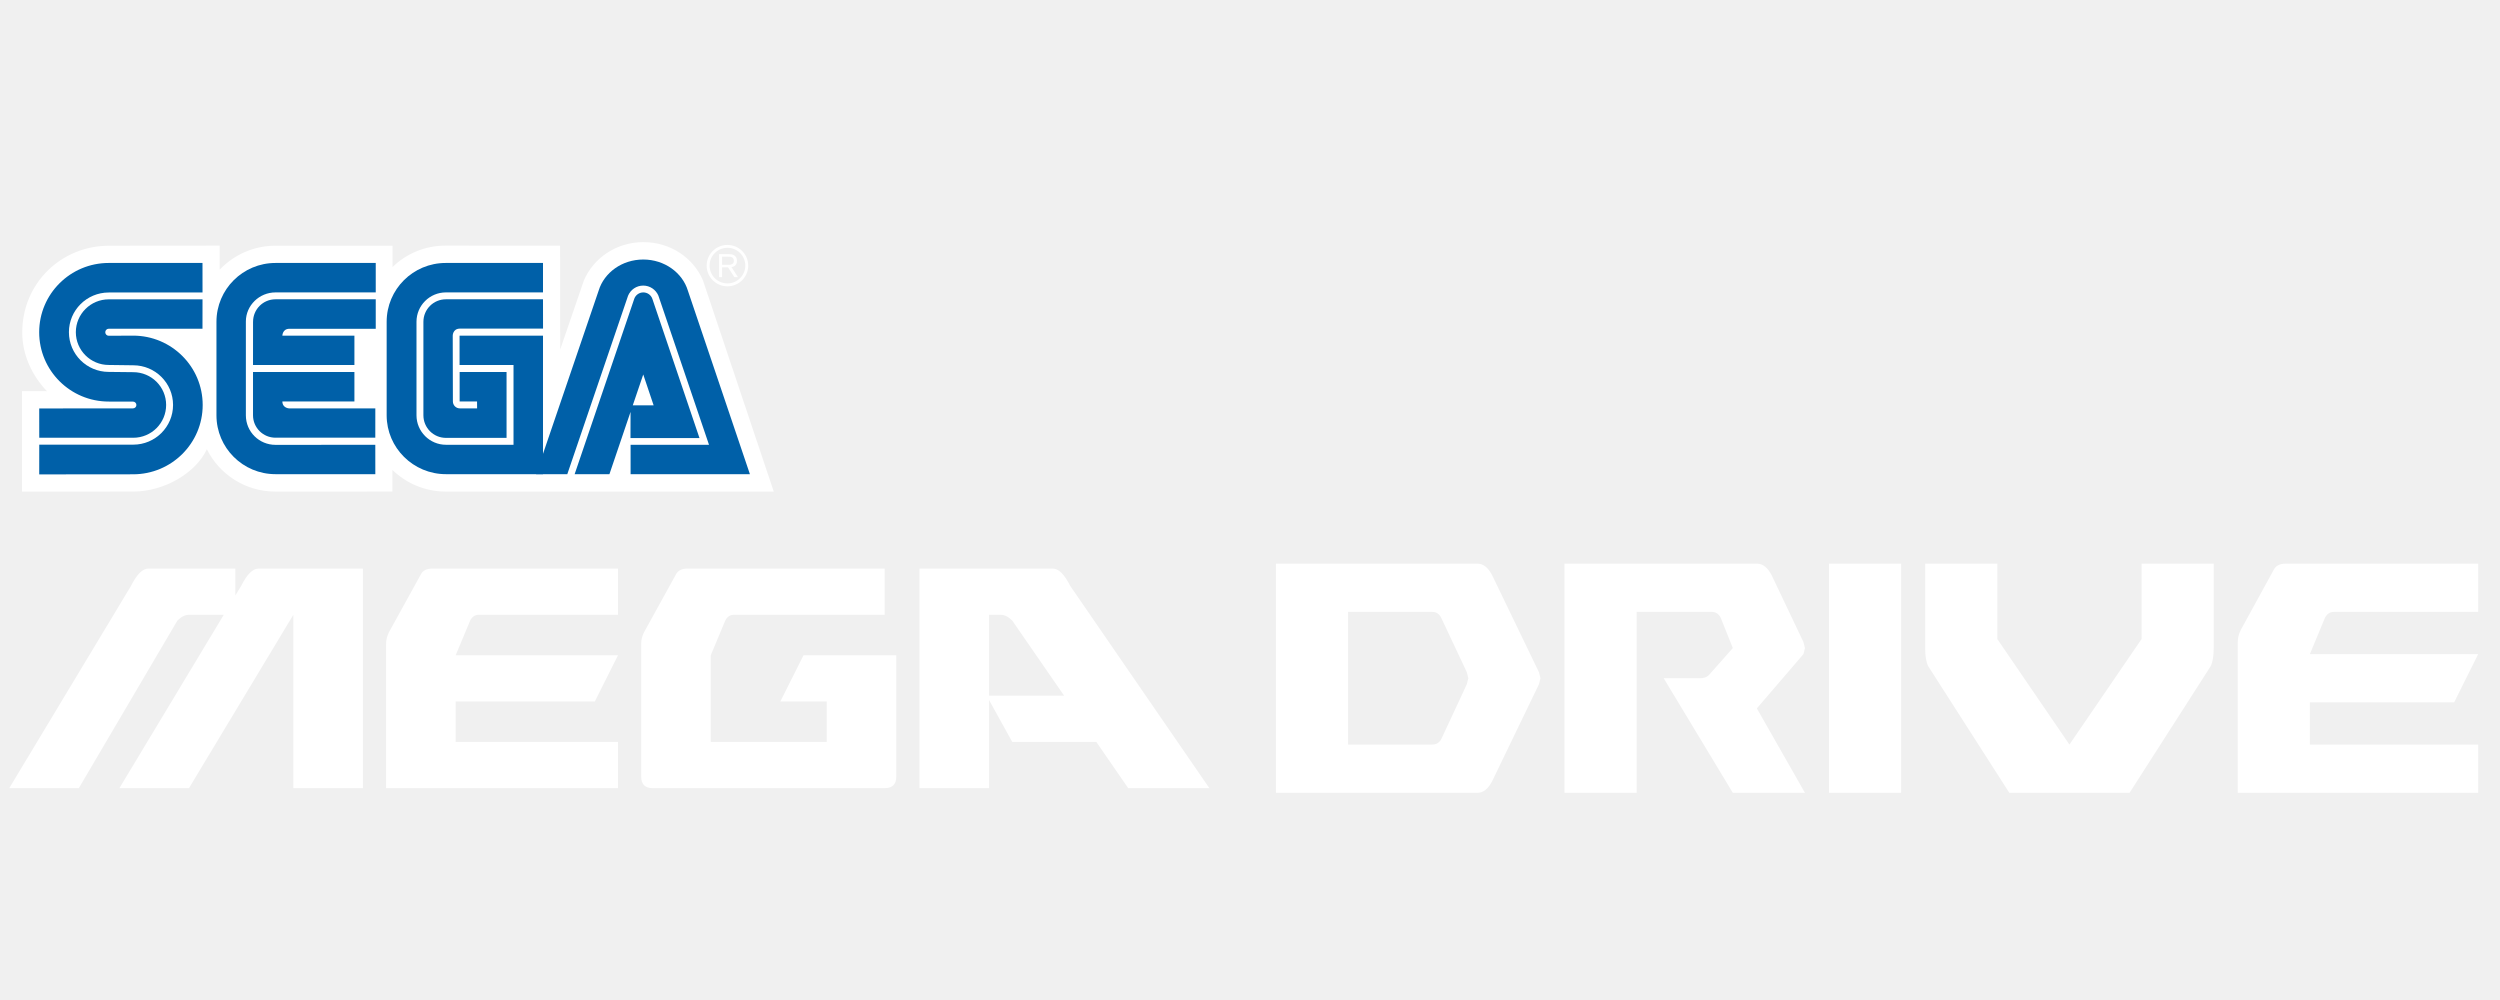
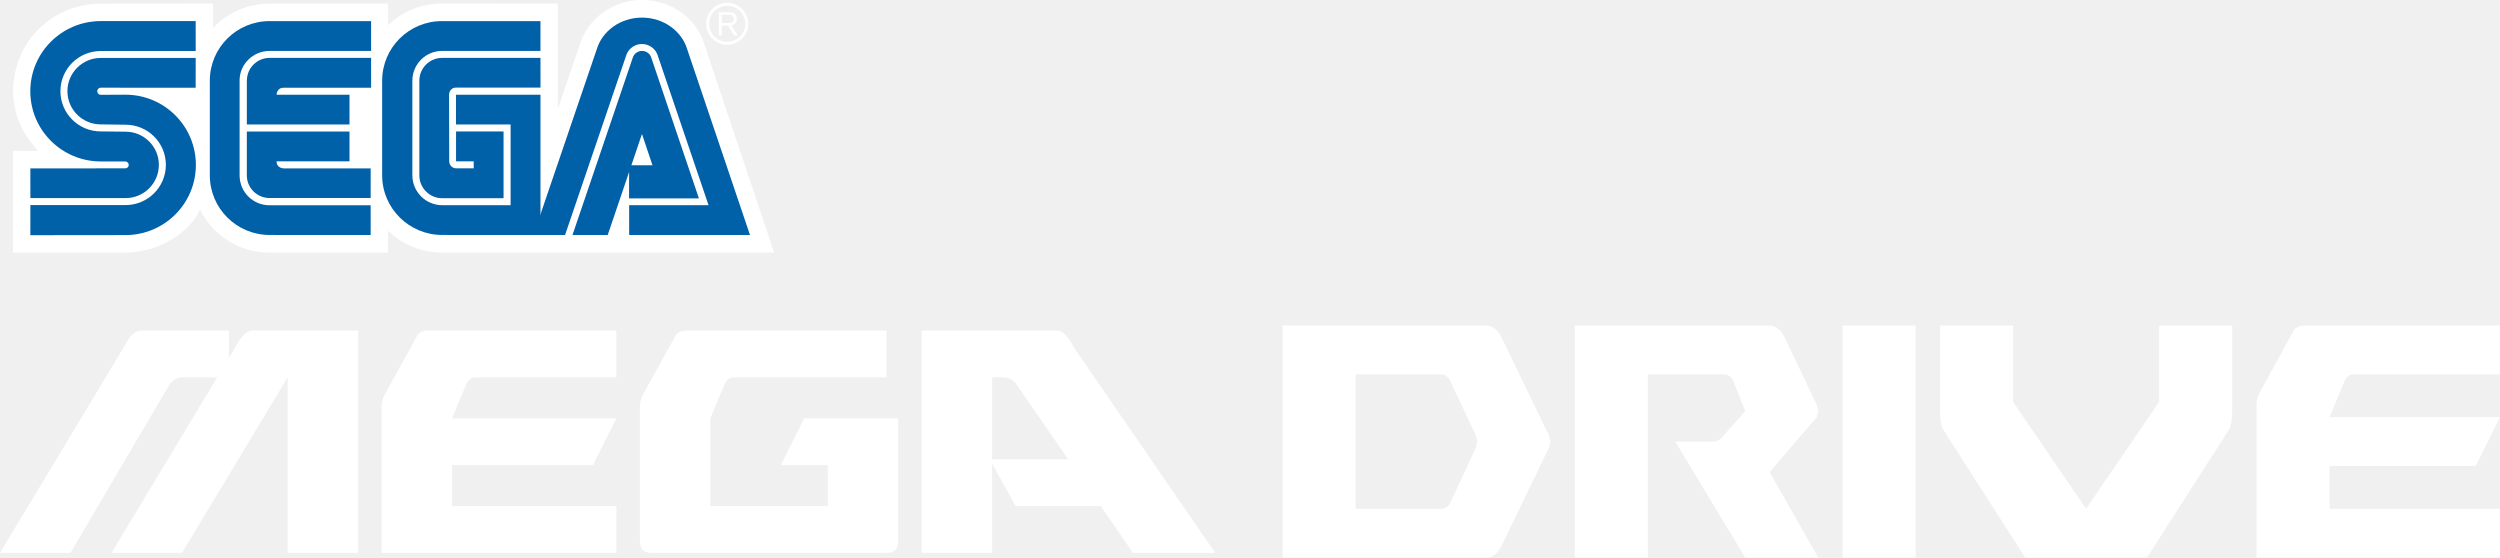
- <svg xmlns="http://www.w3.org/2000/svg" width="500" height="200" viewBox="0 0 500 200" version="1.1" id="svg78">
+ <svg xmlns="http://www.w3.org/2000/svg" width="493.79" height="110.14" viewBox="0 0 493.79 110.14" version="1.1" id="svg78">
  <defs id="defs82" />
-   <g style="fill:none;fill-rule:nonzero;stroke:none;stroke-width:1" id="SEGA_logo" transform="matrix(1.087606,0,0,1.087606,4.402968,48.42476)">
+   <g style="fill:none;fill-rule:nonzero;stroke:none;stroke-width:1" id="SEGA_logo" transform="matrix(1.087606,0,0,1.087606,2.552993,6.1177826e-7)">
    <path d="m 68.11,41.884 c 2.538,2.465 5.999,3.989 9.816,3.989 l 60.314,0.007 L 125.214,7.019 C 123.435,2.891 119.261,-5.6249995e-7 114.248,-5.6249995e-7 109.256,-5.6249995e-7 105.019,2.986 103.306,7.097 L 98.964,19.755 98.947,0.654 77.884,0.643 c -3.807,0 -7.229,1.486 -9.75,3.943 l 0.007,-3.926 H 46.576 c -4.017,0 -7.67,1.713 -10.225,4.405 V 0.643 L 16.025,0.661 C 7.25,0.653 0.053,7.512 0.042,16.581 c 0,4.198 1.835,8.006 4.541,10.827 L 0,27.401 v 18.472 l 20.479,-0.004 c 5.754,-0.007 11.456,-3.479 13.438,-7.638 l 0.059,-0.171 c 2.29,4.625 7.068,7.813 12.599,7.813 l 21.535,-0.004 v -3.985" id="Path" style="fill:#ffffff" />
    <path d="M 3.164,42.712 20.433,42.694 c 7.065,0 12.791,-5.708 12.791,-12.742 0,-7.047 -5.726,-12.756 -12.791,-12.756 l -4.485,0.024 c -0.353,0 -0.64,-0.29 -0.64,-0.647 0,-0.357 0.287,-0.647 0.64,-0.647 l 17.238,0.004 0.007,-5.408 H 15.945 c -3.335,0 -6.048,2.709 -6.048,6.037 0,3.332 2.713,6.03 6.048,6.03 l 4.506,0.059 c 4.048,0 7.324,3.265 7.324,7.293 0,4.031 -3.275,7.303 -7.324,7.303 H 3.171 l -0.007,5.467" id="path5" style="fill:#0060a8" />
    <path d="M 3.171,35.976 H 20.451 c 3.345,0 6.051,-2.698 6.051,-6.034 0,-3.332 -2.706,-6.027 -6.051,-6.027 l -4.506,-0.049 c -4.041,0 -7.32,-3.268 -7.32,-7.306 0,-4.027 3.279,-7.296 7.32,-7.296 l 17.249,-0.004 -0.007,-5.429 H 15.948 c -7.058,0 -12.791,5.702 -12.791,12.743 0,7.041 5.733,12.746 12.791,12.746 l 4.461,0.007 c 0.339,0 0.626,0.276 0.626,0.626 0,0.343 -0.287,0.619 -0.626,0.619 l -17.245,0.014 0.007,5.39" id="path7" style="fill:#0060a8" />
    <path d="m 46.614,37.28 c -2.996,0 -5.45,-2.388 -5.45,-5.437 V 14.592 c 0,-2.933 2.454,-5.345 5.45,-5.345 l 18.433,0.003 V 3.832 H 46.614 c -5.999,0 -10.858,4.842 -10.858,10.82 v 17.192 c 0,5.978 4.859,10.827 10.858,10.827 l 18.356,0.007 -0.004,-5.405 -18.353,0.006" id="path9" style="fill:#0060a8" />
    <path d="m 42.485,14.651 c 0,-2.286 1.839,-4.139 4.129,-4.139 h 18.433 v 5.425 H 49.166 c -1.272,0 -1.29,1.262 -1.29,1.262 h 13.249 v 5.401 H 42.478 l 0.006,-7.95" id="path11" style="fill:#0060a8" />
    <path d="m 46.614,35.965 c -2.283,0 -4.136,-1.842 -4.136,-4.122 v -7.957 h 18.647 v 5.412 H 47.875 c 0.018,1.272 1.29,1.279 1.29,1.279 h 15.805 l -0.004,5.38 -18.352,0.007" id="path13" style="fill:#0060a8" />
    <path d="m 77.965,37.266 c -2.986,0 -5.425,-2.433 -5.425,-5.423 V 14.651 c 0,-2.992 2.422,-5.405 5.411,-5.405 H 95.804 V 3.832 H 77.909 c -5.996,0 -10.855,4.842 -10.855,10.82 v 17.192 c 0,5.978 4.901,10.827 10.897,10.827 l 17.854,0.007 V 17.2 H 80.461 v 5.401 h 9.921 V 37.266 H 77.965" id="path15" style="fill:#0060a8" />
    <path d="m 73.811,31.843 c 0,2.291 1.853,4.154 4.139,4.154 h 11.152 V 23.88 h -8.628 v 5.419 h 3.202 l 0.01,1.272 H 80.499 c -0.696,0 -1.265,-0.576 -1.265,-1.272 l -0.029,-12.103 c 0,0 -0.004,-1.258 1.28,-1.29 h 15.326 l -0.007,-5.398 -17.854,0.004 c -2.286,0 -4.139,1.853 -4.139,4.139 v 17.192" id="path17" style="fill:#0060a8" />
    <path d="m 112.58,10.432 c 0.241,-0.688 0.894,-1.185 1.667,-1.185 0.773,0 1.434,0.496 1.668,1.185 l 8.667,25.603 h -12.69 l 0.014,-6.023 h 4.241 l -1.909,-5.674 -6.219,18.335 h -6.397 l 10.96,-32.242" id="path19" style="fill:#0060a8" />
    <path d="m 126.329,37.266 h -14.417 v 5.407 h 21.94 L 122.442,8.914 c -1,-3.293 -4.296,-5.715 -8.198,-5.715 -3.908,0 -7.194,2.412 -8.201,5.702 L 94.528,42.674 h 5.744 L 111.451,9.845 c 0.454,-1.087 1.524,-1.853 2.783,-1.853 1.252,0 2.328,0.766 2.786,1.846 l 9.309,27.428" id="path21" style="fill:#0060a8" />
    <path d="m 129.717,8.128 c 1.021,0 1.982,-0.399 2.703,-1.115 0.72,-0.723 1.122,-1.678 1.122,-2.698 0,-1.014 -0.402,-1.965 -1.122,-2.688 -0.72,-0.713 -1.681,-1.111 -2.703,-1.111 -2.101,0 -3.817,1.703 -3.817,3.8 0,1.021 0.399,1.975 1.125,2.698 0.717,0.716 1.675,1.115 2.692,1.115 m -3.279,-3.814 c 0,-0.87 0.335,-1.695 0.961,-2.314 0.623,-0.619 1.447,-0.954 2.318,-0.954 0.881,0 1.706,0.336 2.328,0.954 0.619,0.619 0.962,1.444 0.962,2.314 0,1.807 -1.475,3.275 -3.29,3.275 -0.871,0 -1.696,-0.339 -2.318,-0.958 -0.626,-0.618 -0.961,-1.44 -0.961,-2.317 z" id="Shape" style="fill:#ffffff" />
    <path d="m 128.738,4.636 v 1.797 h -0.552 V 2.21 h 1.569 c 0.591,0.007 0.937,0.007 1.266,0.255 0.318,0.235 0.451,0.588 0.451,0.979 0,0.986 -0.804,1.115 -1.007,1.157 l 1.189,1.832 h -0.668 l -1.157,-1.797 h -1.091 m 0,-0.465 h 1.122 c 0.179,0 0.347,0 0.514,-0.042 0.392,-0.094 0.531,-0.374 0.531,-0.682 0,-0.112 -0.011,-0.395 -0.252,-0.591 -0.221,-0.185 -0.5,-0.178 -0.825,-0.178 h -1.091 z" id="path24" style="fill:#ffffff" />
  </g>
-   <path style="fill:#ffffff;fill-rule:nonzero;stroke:none;stroke-width:1.088" id="text8337" d="m 1.85,157.63 24.35,-40.449 c 1.16,-2.311 2.319,-3.467 3.479,-3.467 h 17.393 v 5.374 l 1.16,-1.907 c 1.159,-2.311 2.319,-3.467 3.479,-3.467 h 20.871 v 43.916 H 58.667 V 122.959 L 37.795,157.63 H 23.881 l 20.872,-34.67 h -6.957 c -0.773,4e-5 -1.546,0.385 -2.319,1.156 L 15.764,157.63 Z M 91.134,140.295 v 8.09 h 32.467 v 9.245 H 77.219 v -28.892 c 0,-0.77 0.193,-1.541 0.58,-2.311 l 6.377,-11.557 c 0.386,-0.77 1.16,-1.156 2.319,-1.156 h 37.105 v 9.245 H 95.772 c -0.773,4e-5 -1.353,0.385 -1.739,1.156 l -2.899,6.934 h 32.467 l -4.638,9.245 z m 51.019,8.09 h 23.191 v -8.09 h -9.276 l 4.638,-9.245 h 18.552 v 24.269 c 0,1.541 -0.773,2.311 -2.319,2.311 h -46.381 c -1.546,0 -2.319,-0.77 -2.319,-2.311 v -26.581 c 0,-0.77 0.193,-1.541 0.58,-2.311 l 6.377,-11.557 c 0.387,-0.77 1.16,-1.156 2.319,-1.156 h 39.424 v 9.245 h -30.148 c -0.773,4e-5 -1.353,0.385 -1.739,1.156 l -2.899,6.934 z m 99.719,9.245 h -16.233 l -6.377,-9.245 h -16.813 l -4.638,-8.379 v 17.624 h -13.914 v -43.916 h 26.669 c 1.16,0 2.319,1.156 3.479,3.467 z M 212.826,139.139 202.448,124.115 c -0.773,-0.77 -1.546,-1.156 -2.319,-1.156 h -2.319 v 16.179 z" />
-   <path style="fill:#ffffff;fill-rule:nonzero;stroke:none;stroke-width:1.088" id="text8339" d="m 269.619,148.915 h 16.831 c 0.801,0 1.403,-0.362 1.803,-1.086 l 5.109,-10.977 0.301,-1.206 -0.301,-1.206 -5.109,-10.856 c -0.401,-0.804 -1.002,-1.206 -1.803,-1.206 h -16.831 z m -14.427,-36.187 h 40.275 c 1.202,0 2.204,0.804 3.006,2.412 l 9.317,19.3 0.301,1.206 -0.301,1.206 -9.317,19.3 c -0.802,1.608 -1.803,2.412 -3.006,2.412 h -40.275 z m 57.707,0 h 38.472 c 1.202,0 2.204,0.804 3.006,2.412 l 6.312,13.269 0.301,1.206 -0.301,1.206 -9.317,10.856 9.618,16.887 h -14.427 l -13.826,-22.919 h 7.213 c 0.801,2e-5 1.403,-0.201 1.803,-0.603 l 4.809,-5.428 -2.404,-6.031 c -0.401,-0.804 -1.002,-1.206 -1.803,-1.206 h -15.028 v 36.187 h -14.427 z m 67.325,45.837 h -14.427 v -45.837 h 14.427 z m 19.236,-30.759 14.427,21.109 14.427,-21.109 v -15.078 h 14.427 v 16.887 c 0,1.608 -0.2,2.815 -0.601,3.619 l -16.23,25.331 h -24.045 l -16.23,-25.331 c -0.401,-0.804 -0.601,-2.01 -0.601,-3.619 V 112.728 H 399.461 Z m 62.516,12.666 v 8.444 h 33.663 v 9.65 h -48.09 v -30.156 c 0,-0.804 0.2,-1.608 0.601,-2.413 l 6.612,-12.062 c 0.401,-0.804 1.202,-1.206 2.404,-1.206 h 38.472 v 9.65 h -28.854 c -0.802,4e-5 -1.403,0.402 -1.803,1.206 l -3.006,7.237 h 33.663 l -4.809,9.65 z" />
+   <path style="fill:#ffffff;fill-rule:nonzero;stroke:none;stroke-width:1.088" id="text8337" d="m 0,109.205 24.35,-40.449 c 1.16,-2.311 2.319,-3.467 3.479,-3.467 h 17.393 v 5.374 l 1.16,-1.907 c 1.159,-2.311 2.319,-3.467 3.479,-3.467 h 20.871 v 43.916 H 56.817 V 74.535 L 35.945,109.205 H 22.031 L 42.903,74.535 h -6.957 c -0.773,4e-5 -1.546,0.385 -2.319,1.156 L 13.914,109.205 Z M 89.284,91.87 v 8.09 h 32.467 v 9.245 H 75.369 V 80.313 c 0,-0.77 0.193,-1.541 0.58,-2.311 l 6.377,-11.557 c 0.386,-0.77 1.16,-1.156 2.319,-1.156 h 37.105 v 9.245 H 93.922 c -0.773,4e-5 -1.353,0.385 -1.739,1.156 l -2.899,6.934 h 32.467 l -4.638,9.245 z m 51.019,8.09 h 23.191 v -8.09 h -9.276 l 4.638,-9.245 h 18.552 v 24.269 c 0,1.541 -0.773,2.311 -2.319,2.311 h -46.381 c -1.546,0 -2.319,-0.77 -2.319,-2.311 V 80.313 c 0,-0.77 0.193,-1.541 0.58,-2.311 l 6.377,-11.557 c 0.387,-0.77 1.16,-1.156 2.319,-1.156 h 39.424 v 9.245 h -30.148 c -0.773,4e-5 -1.353,0.385 -1.739,1.156 l -2.899,6.934 z m 99.719,9.245 h -16.233 l -6.377,-9.245 h -16.813 l -4.638,-8.379 v 17.624 H 182.046 V 65.289 h 26.669 c 1.16,0 2.319,1.156 3.479,3.467 z M 210.976,90.714 200.598,75.69 c -0.773,-0.77 -1.546,-1.156 -2.319,-1.156 h -2.319 v 16.179 z" />
+   <path style="fill:#ffffff;fill-rule:nonzero;stroke:none;stroke-width:1.088" id="text8339" d="m 267.769,100.491 h 16.831 c 0.801,0 1.403,-0.362 1.803,-1.086 l 5.109,-10.977 0.301,-1.206 -0.301,-1.206 -5.109,-10.856 c -0.401,-0.804 -1.002,-1.206 -1.803,-1.206 H 267.769 Z M 253.342,64.303 h 40.275 c 1.202,0 2.204,0.804 3.006,2.412 l 9.317,19.3 0.301,1.206 -0.301,1.206 -9.317,19.3 c -0.802,1.608 -1.803,2.412 -3.006,2.412 h -40.275 z m 57.707,0 h 38.472 c 1.202,0 2.204,0.804 3.006,2.412 l 6.312,13.269 0.301,1.206 -0.301,1.206 -9.317,10.856 9.618,16.887 H 344.713 L 330.887,87.222 h 7.213 c 0.801,2e-5 1.403,-0.201 1.803,-0.603 l 4.809,-5.428 -2.404,-6.031 c -0.401,-0.804 -1.002,-1.206 -1.803,-1.206 H 325.477 v 36.187 h -14.427 z m 67.325,45.837 H 363.948 V 64.303 h 14.427 z m 19.236,-30.759 14.427,21.109 14.427,-21.109 V 64.303 h 14.427 v 16.887 c 0,1.608 -0.2,2.815 -0.601,3.619 l -16.23,25.331 H 400.016 L 383.785,84.809 c -0.401,-0.804 -0.601,-2.01 -0.601,-3.619 V 64.303 h 14.427 z m 62.516,12.666 v 8.444 h 33.663 v 9.65 H 445.701 V 79.984 c 0,-0.804 0.2,-1.608 0.601,-2.413 L 452.914,65.509 c 0.401,-0.804 1.202,-1.206 2.404,-1.206 h 38.472 v 9.65 h -28.854 c -0.802,4e-5 -1.403,0.402 -1.803,1.206 l -3.006,7.237 h 33.663 l -4.809,9.65 z" />
</svg>
